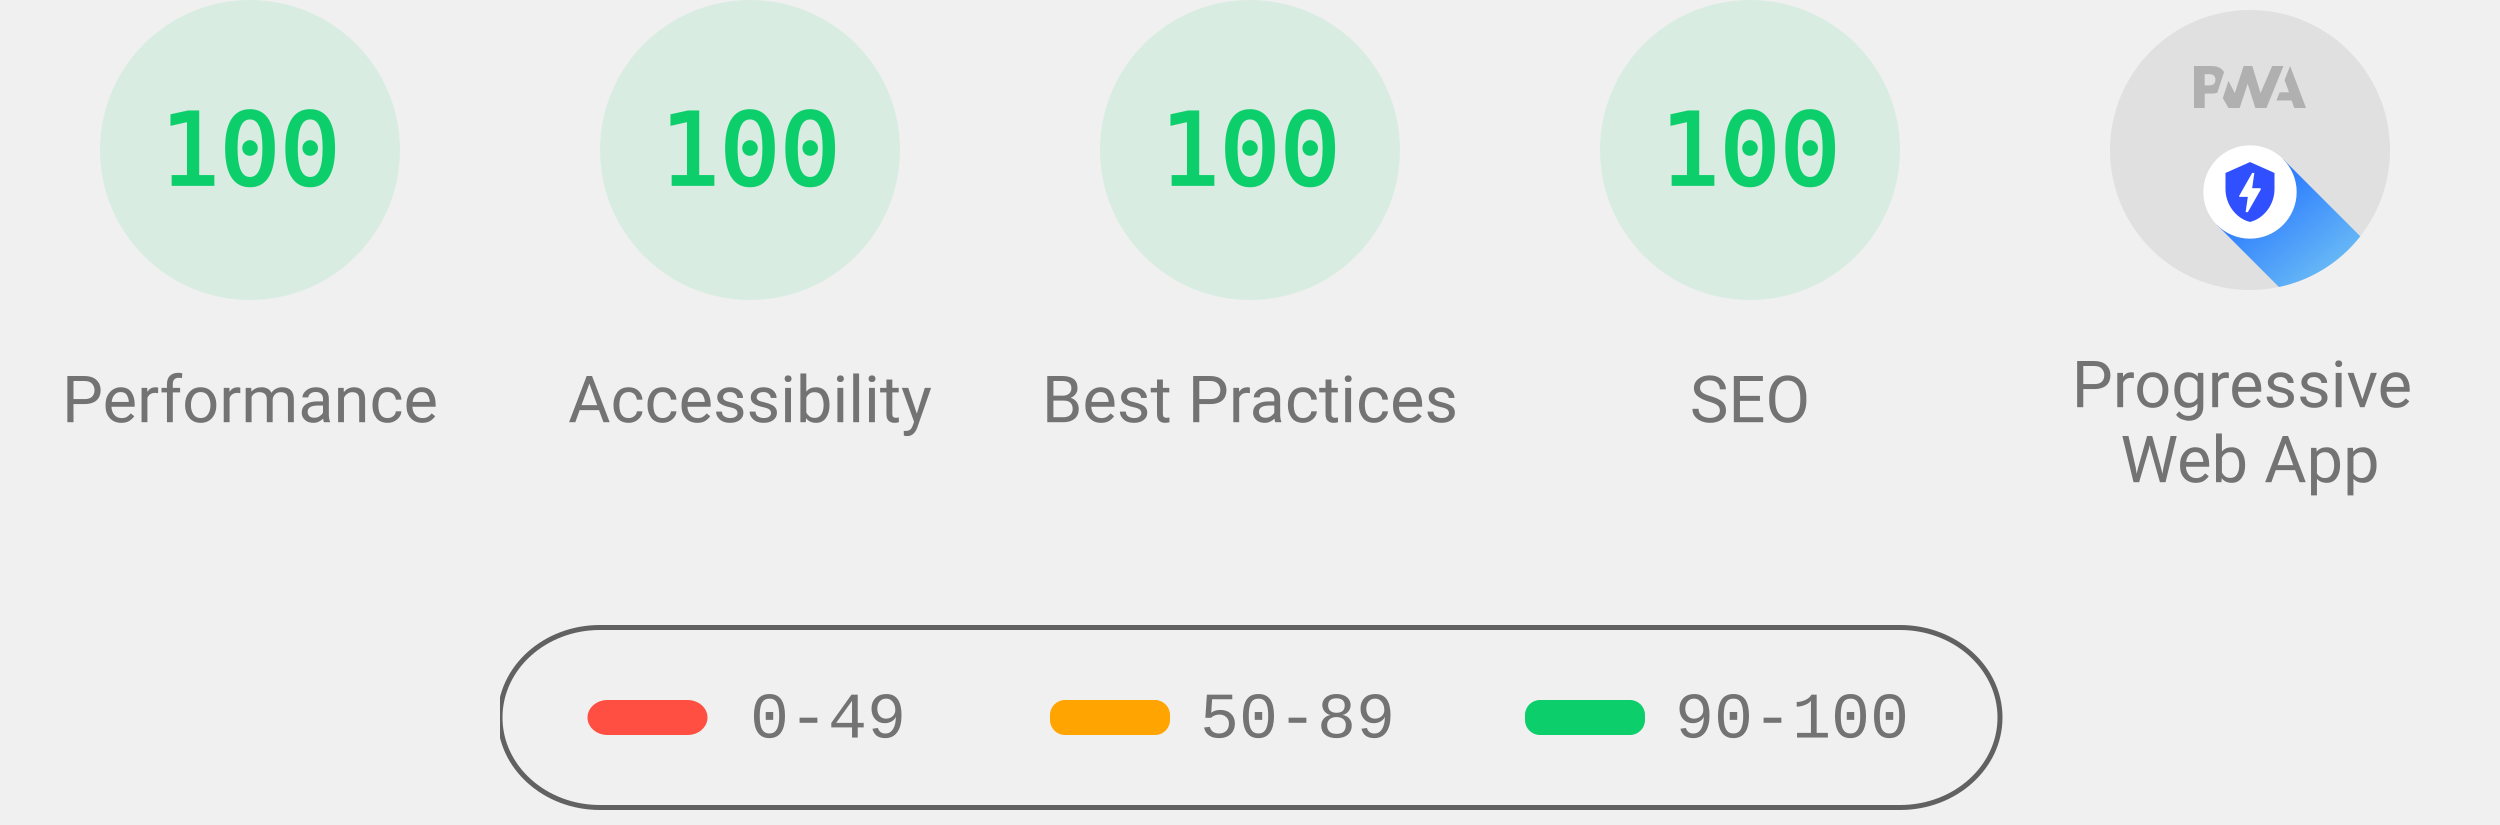
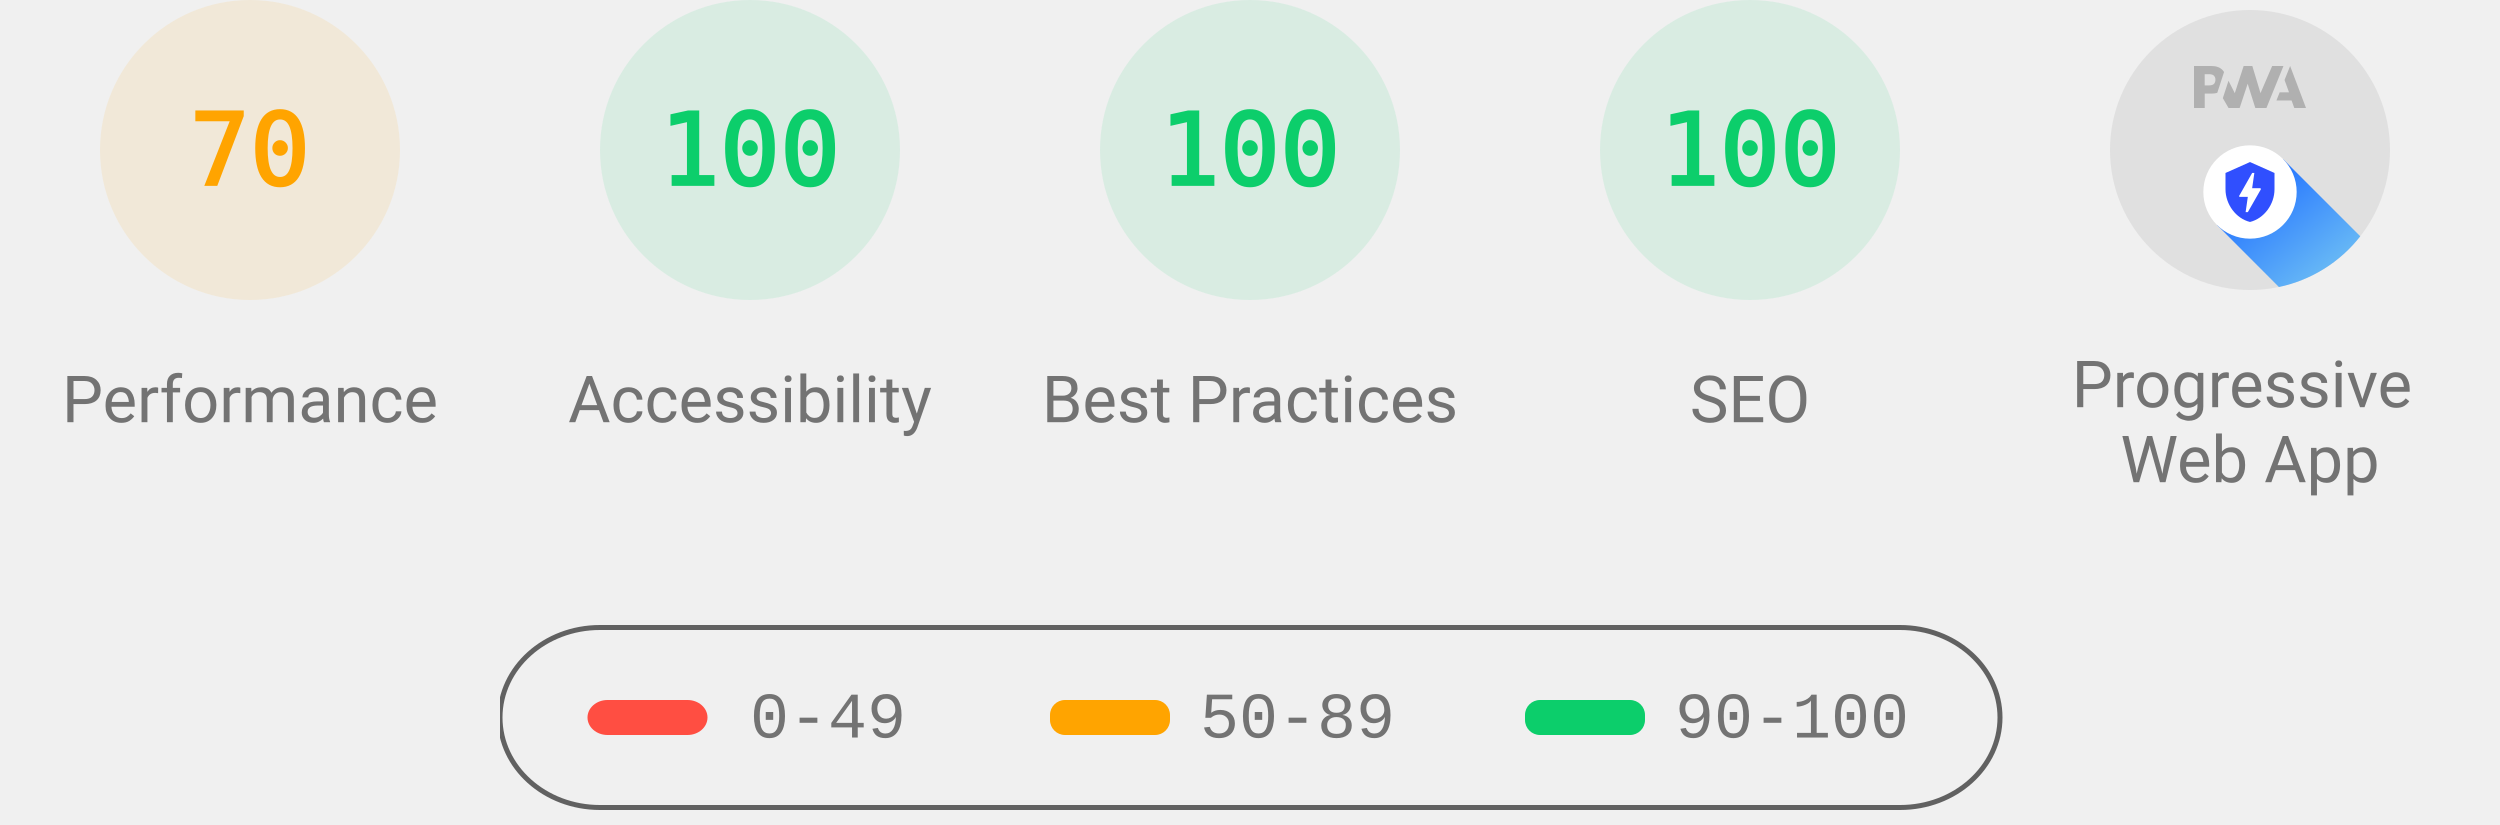
<svg xmlns="http://www.w3.org/2000/svg" class="theme--agnostic" fill="none" width="1000" height="330">
  <style>
			.gauge-base {
				opacity: 0.1
			}

			.gauge-arc {
				fill: none;
				animation-delay: 250ms;
				stroke-linecap: round;
				transform: rotate(-90deg);
				transform-origin: 100px 60px;
				animation: load-gauge 1s ease forwards
			}

			.guage-text {
				font-size: 40px;
				font-family: monospace;
				text-align: center
			}

			.guage-red {
				color: #ff4e42;
				fill: #ff4e42;
				stroke: #ff4e42
			}
			.guage-orange {
				color: #ffa400;
				fill: #ffa400;
				stroke: #ffa400
			}
			.guage-green {
				color: #0cce6b;
				fill: #0cce6b;
				stroke: #0cce6b
			}
			.theme--agnostic .guage-undefined {
				color: #5c5c5c;
				fill: #5c5c5c;
				stroke: #5c5c5c
			}
			.theme--light .guage-undefined {
				color: #1e1e1e;
				fill: #1e1e1e;
				stroke: #1e1e1e
			}
			.theme--dark .guage-undefined {
				color: #f5f5f5;
				fill: #f5f5f5;
				stroke: #f5f5f5
			}

			.guage-title {
				stroke: none;
				font-size: 26px;
				line-height: 26px;
				font-family: Roboto, Halvetica, Arial, sans-serif
			}
			.metric.guage-title {
				font-family: 'Courier New', Courier, monospace
			}
			.theme--agnostic .guage-title {
				color: #737373;
				fill: #737373
			}
			.theme--light .guage-title {
				color: #212121;
				fill: #212121
			}
			.theme--dark .guage-title {
				color: #f5f5f5;
				fill: #f5f5f5
			}

			@keyframes load-gauge {
				from {
					stroke-dasharray: 0 352.858
				}
			}
			.lh-gauge--pwa__disc {
				fill: #e0e0e0
			}
			.lh-gauge--pwa__logo {
				position: relative;
				fill: #b0b0b0
			}
			.lh-gauge--pwa__invisible {
				display: none
			}
			.lh-gauge--pwa__visible {
				display: inline
			}
			.guage-invisible {
				display: none
			}
			.lh-gauge--pwa__logo--primary-color {
				fill: #304ffe
			}
			.theme--agnostic .lh-gauge--pwa__logo--secondary-color {
				fill: #787878
			}
			.theme--light .lh-gauge--pwa__logo--secondary-color {
				fill: #3d3d3d
			}
			.theme--dark .lh-gauge--pwa__logo--secondary-color {
				fill: #d8b6b6
			}
			.theme--light #svg_2 {
				stroke: #00000022
			}
			.theme--agnostic #svg_2 {
				stroke: #616161
			}
			.theme--light #svg_2 {
				stroke: #00000022
			}
			.theme--dark #svg_2 {
				stroke: #f5f5f566
			}
		</style>
-   <svg class="guage-div guage-perf guage-green" viewBox="0 0 200 200" width="200" height="200" x="0" y="0">
-     <circle class="gauge-base" r="56" cx="100" cy="60" stroke-width="8" />
-     <circle class="gauge-arc guage-arc-1" r="56" cx="100" cy="60" stroke-width="8" style="stroke-dasharray: 351.858, 351.858;" />
-     <text class="guage-text" x="100px" y="60px" alignment-baseline="central" dominant-baseline="central" text-anchor="middle">100</text>
+   <svg class="guage-div guage-perf guage-orange" viewBox="0 0 200 200" width="200" height="200" x="0" y="0">
+     <circle class="gauge-base" r="56" cx="100" cy="60" stroke-width="8" />
+     <circle class="gauge-arc guage-arc-1" r="56" cx="100" cy="60" stroke-width="8" style="stroke-dasharray: 246.301, 351.858;" />
+     <text class="guage-text" x="100px" y="60px" alignment-baseline="central" dominant-baseline="central" text-anchor="middle">70</text>
    <text class="guage-title" x="100px" y="160px" alignment-baseline="central" dominant-baseline="central" text-anchor="middle">Performance</text>
  </svg>
  <svg class="guage-div guage-acc guage-green" viewBox="0 0 200 200" width="200" height="200" x="200" y="0">
    <circle class="gauge-base" r="56" cx="100" cy="60" stroke-width="8" />
    <circle class="gauge-arc guage-arc-2" r="56" cx="100" cy="60" stroke-width="8" style="stroke-dasharray: 351.858, 351.858;" />
    <text class="guage-text" x="100px" y="60px" alignment-baseline="central" dominant-baseline="central" text-anchor="middle">100</text>
    <text class="guage-title" x="100px" y="160px" alignment-baseline="central" dominant-baseline="central" text-anchor="middle">Accessibility</text>
  </svg>
  <svg class="guage-div guage-best guage-green" viewBox="0 0 200 200" width="200" height="200" x="400" y="0">
    <circle class="gauge-base" r="56" cx="100" cy="60" stroke-width="8" />
    <circle class="gauge-arc guage-arc-3" r="56" cx="100" cy="60" stroke-width="8" style="stroke-dasharray: 351.858, 351.858;" />
    <text class="guage-text" x="100px" y="60px" alignment-baseline="central" dominant-baseline="central" text-anchor="middle">100</text>
    <text class="guage-title" x="100px" y="160px" alignment-baseline="central" dominant-baseline="central" text-anchor="middle">Best Practices</text>
  </svg>
  <svg class="guage-div guage-seo guage-green" viewBox="0 0 200 200" width="200" height="200" x="600" y="0">
    <circle class="gauge-base" r="56" cx="100" cy="60" stroke-width="8" />
    <circle class="gauge-arc guage-arc-4" r="56" cx="100" cy="60" stroke-width="8" style="stroke-dasharray: 351.858, 351.858;" />
    <text class="guage-text" x="100px" y="60px" alignment-baseline="central" dominant-baseline="central" text-anchor="middle">100</text>
    <text class="guage-title" x="100px" y="160px" alignment-baseline="central" dominant-baseline="central" text-anchor="middle">SEO</text>
  </svg>
  <svg class="guage-div guage-pwa " viewBox="0 0 200 200" width="200" height="200" x="800" y="0">
    <svg viewBox="0 0 60 60" width="112" height="112" x="44" y="4">
      <defs>
        <linearGradient id="lh-gauge--pwa__check-circle__gradient-0" x1="50%" y1="0%" x2="50%" y2="100%">
          <stop stop-color="#00C852" offset="0%" />
          <stop stop-color="#009688" offset="100%" />
        </linearGradient>
        <linearGradient id="lh-gauge--pwa__installable__shadow-gradient-0" x1="76.056%" x2="24.111%" y1="82.995%" y2="24.735%">
          <stop stop-color="#A5D6A7" offset="0%" />
          <stop stop-color="#80CBC4" offset="100%" />
        </linearGradient>
        <linearGradient id="lh-gauge--pwa__fast-reliable__shadow-gradient-0" x1="76.056%" y1="82.995%" x2="25.678%" y2="26.493%">
          <stop stop-color="#64B5F6" offset="0%" />
          <stop stop-color="#2979FF" offset="100%" />
        </linearGradient>
        <g id="lh-gauge--pwa__fast-reliable-badge-0">
          <circle fill="#FFFFFF" cx="10" cy="10" r="10" />
          <path fill="#304FFE" d="M10 3.58l5.25 2.34v3.5c0 3.23-2.24 6.26-5.25 7-3.01-.74-5.25-3.77-5.25-7v-3.5L10 3.58zm-.47 10.74l2.76-4.83.03-.07c.04-.08 0-.24-.22-.24h-1.64l.47-3.26h-.47l-2.7 4.77c-.02.01.05-.1-.04.05-.09.16-.1.31.18.31h1.63l-.47 3.27h.47z" />
        </g>
        <g id="lh-gauge--pwa__installable-badge-0">
          <circle fill="#FFFFFF" cx="10" cy="10" r="10" />
          <path fill="#009688" d="M10 4.167A5.835 5.835 0 0 0 4.167 10 5.835 5.835 0 0 0 10 15.833 5.835 5.835 0 0 0 15.833 10 5.835 5.835 0 0 0 10 4.167zm2.917 6.416h-2.334v2.334H9.417v-2.334H7.083V9.417h2.334V7.083h1.166v2.334h2.334v1.166z" />
        </g>
      </defs>
      <g stroke="none" fill-rule="nonzero">
        <circle class="lh-gauge--pwa__disc" cx="30" cy="30" r="30" />
        <g class="lh-gauge--pwa__logo">
          <path d="M35.66 19.39l.7-1.75h2L37.4 15 38.6 12l3.4 9h-2.51l-.58-1.61z" />
          <path d="M33.52 21l3.65-9h-2.42l-2.5 5.82L30.5 12h-1.86l-1.9 5.82-1.35-2.65-1.21 3.72L25.4 21h2.38l1.72-5.2 1.64 5.2z" />
          <path fill-rule="nonzero" d="M20.3 17.91h1.48c.45 0 .85-.05 1.2-.15l.39-1.18 1.07-3.3a2.64 2.64 0 0 0-.28-.37c-.55-.6-1.36-.91-2.42-.91H18v9h2.3V17.9zm1.96-3.84c.22.22.33.5.33.87 0 .36-.1.65-.29.87-.2.23-.59.35-1.15.35h-.86v-2.41h.87c.52 0 .89.1 1.1.32z" />
        </g>
        <rect class="lh-gauge--pwa__component lh-gauge--pwa__na-line lh-gauge--pwa__invisible" fill="#FFFFFF" x="20" y="32" width="20" height="4" rx="2" />
        <g class="lh-gauge--pwa__component lh-gauge--pwa__fast-reliable-badge lh-gauge--pwa__visible" transform="translate(20, 29)">
          <path fill="url(#lh-gauge--pwa__fast-reliable__shadow-gradient-0)" d="M33.63 19.49A30 30 0 0 1 16.2 30.36L3 17.14 17.14 3l16.49 16.49z" />
          <use href="#lh-gauge--pwa__fast-reliable-badge-0" />
        </g>
        <g class="lh-gauge--pwa__component lh-gauge--pwa__installable-badge lh-gauge--pwa__invisible" transform="translate(20, 29)">
          <path fill="url(#lh-gauge--pwa__installable__shadow-gradient-0)" d="M33.629 19.487c-4.272 5.453-10.391 9.39-17.415 10.869L3 17.142 17.142 3 33.63 19.487z" />
          <use href="#lh-gauge--pwa__installable-badge-0" />
        </g>
        <g class="lh-gauge--pwa__component lh-gauge--pwa__fast-reliable-installable-badges lh-gauge--pwa__invisible">
          <g transform="translate(8, 29)">
            <path fill="url(#lh-gauge--pwa__fast-reliable__shadow-gradient-0)" d="M16.321 30.463L3 17.143 17.142 3l22.365 22.365A29.864 29.864 0 0 1 22 31c-1.942 0-3.84-.184-5.679-.537z" />
            <use href="#lh-gauge--pwa__fast-reliable-badge-0" />
          </g>
          <g transform="translate(32, 29)">
            <path fill="url(#lh-gauge--pwa__installable__shadow-gradient-0)" d="M25.982 11.84a30.107 30.107 0 0 1-13.08 15.203L3 17.143 17.142 3l8.84 8.84z" />
            <use href="#lh-gauge--pwa__installable-badge-0" />
          </g>
        </g>
        <g class="lh-gauge--pwa__component lh-gauge--pwa__check-circle lh-gauge--pwa__invisible" transform="translate(18, 28)">
          <circle fill="#FFFFFF" cx="12" cy="12" r="12" />
          <path fill="url(#lh-gauge--pwa__check-circle__gradient-0)" d="M12 2a10 10 0 1 0 0 20 10 10 0 0 0 0-20zm-2 15l-5-5 1.41-1.41L10 14.17l7.59-7.59L19 8l-9 9z" />
        </g>
      </g>
    </svg>
    <text class="guage-title" y="160px" alignment-baseline="central" dominant-baseline="central" text-anchor="middle">
      <tspan x="100px" dy="-6px">Progressive</tspan>
      <tspan x="100px" dy="30px">Web App</tspan>
    </text>
  </svg>
  <svg width="604" height="76" x="200" y="250">
    <g>
      <rect fill="none" id="canvas_background" height="80" width="604" y="-1" x="-1" />
      <g display="none" overflow="visible" y="0" x="0" height="100%" width="100%" id="canvasGrid">
        <rect fill="url(#gridpattern)" stroke-width="0" y="0" x="0" height="100%" width="100%" />
      </g>
    </g>
    <g>
      <rect fill-opacity="0" stroke-width="2" rx="40" id="svg_2" height="72" width="600" y="1" x="0" fill="#000000" />
      <rect stroke="#000" rx="8" id="svg_3" height="14" width="48" y="30" x="35" stroke-opacity="null" stroke-width="0" fill="#ff4e42" />
      <rect stroke="#000" rx="6" id="svg_4" height="14" width="48" y="30" x="220" stroke-opacity="null" stroke-width="0" fill="#ffa400" />
      <rect stroke="#000" rx="6" id="svg_5" height="14" width="48" y="30" x="410" stroke-opacity="null" stroke-width="0" fill="#0cce6b" />
      <text class="metric guage-title" xml:space="preserve" text-anchor="start" font-size="26" id="svg_6" y="45" x="100" stroke-opacity="null" stroke-width="0" stroke="#000">0-49</text>
      <text class="metric guage-title" xml:space="preserve" text-anchor="start" font-size="26" id="svg_7" y="45" x="280" stroke-opacity="null" stroke-width="0" stroke="#000">50-89</text>
      <text class="metric guage-title" xml:space="preserve" text-anchor="start" font-size="26" id="svg_8" y="45" x="470" stroke-opacity="null" stroke-width="0" stroke="#000">90-100</text>
    </g>
  </svg>
</svg>
